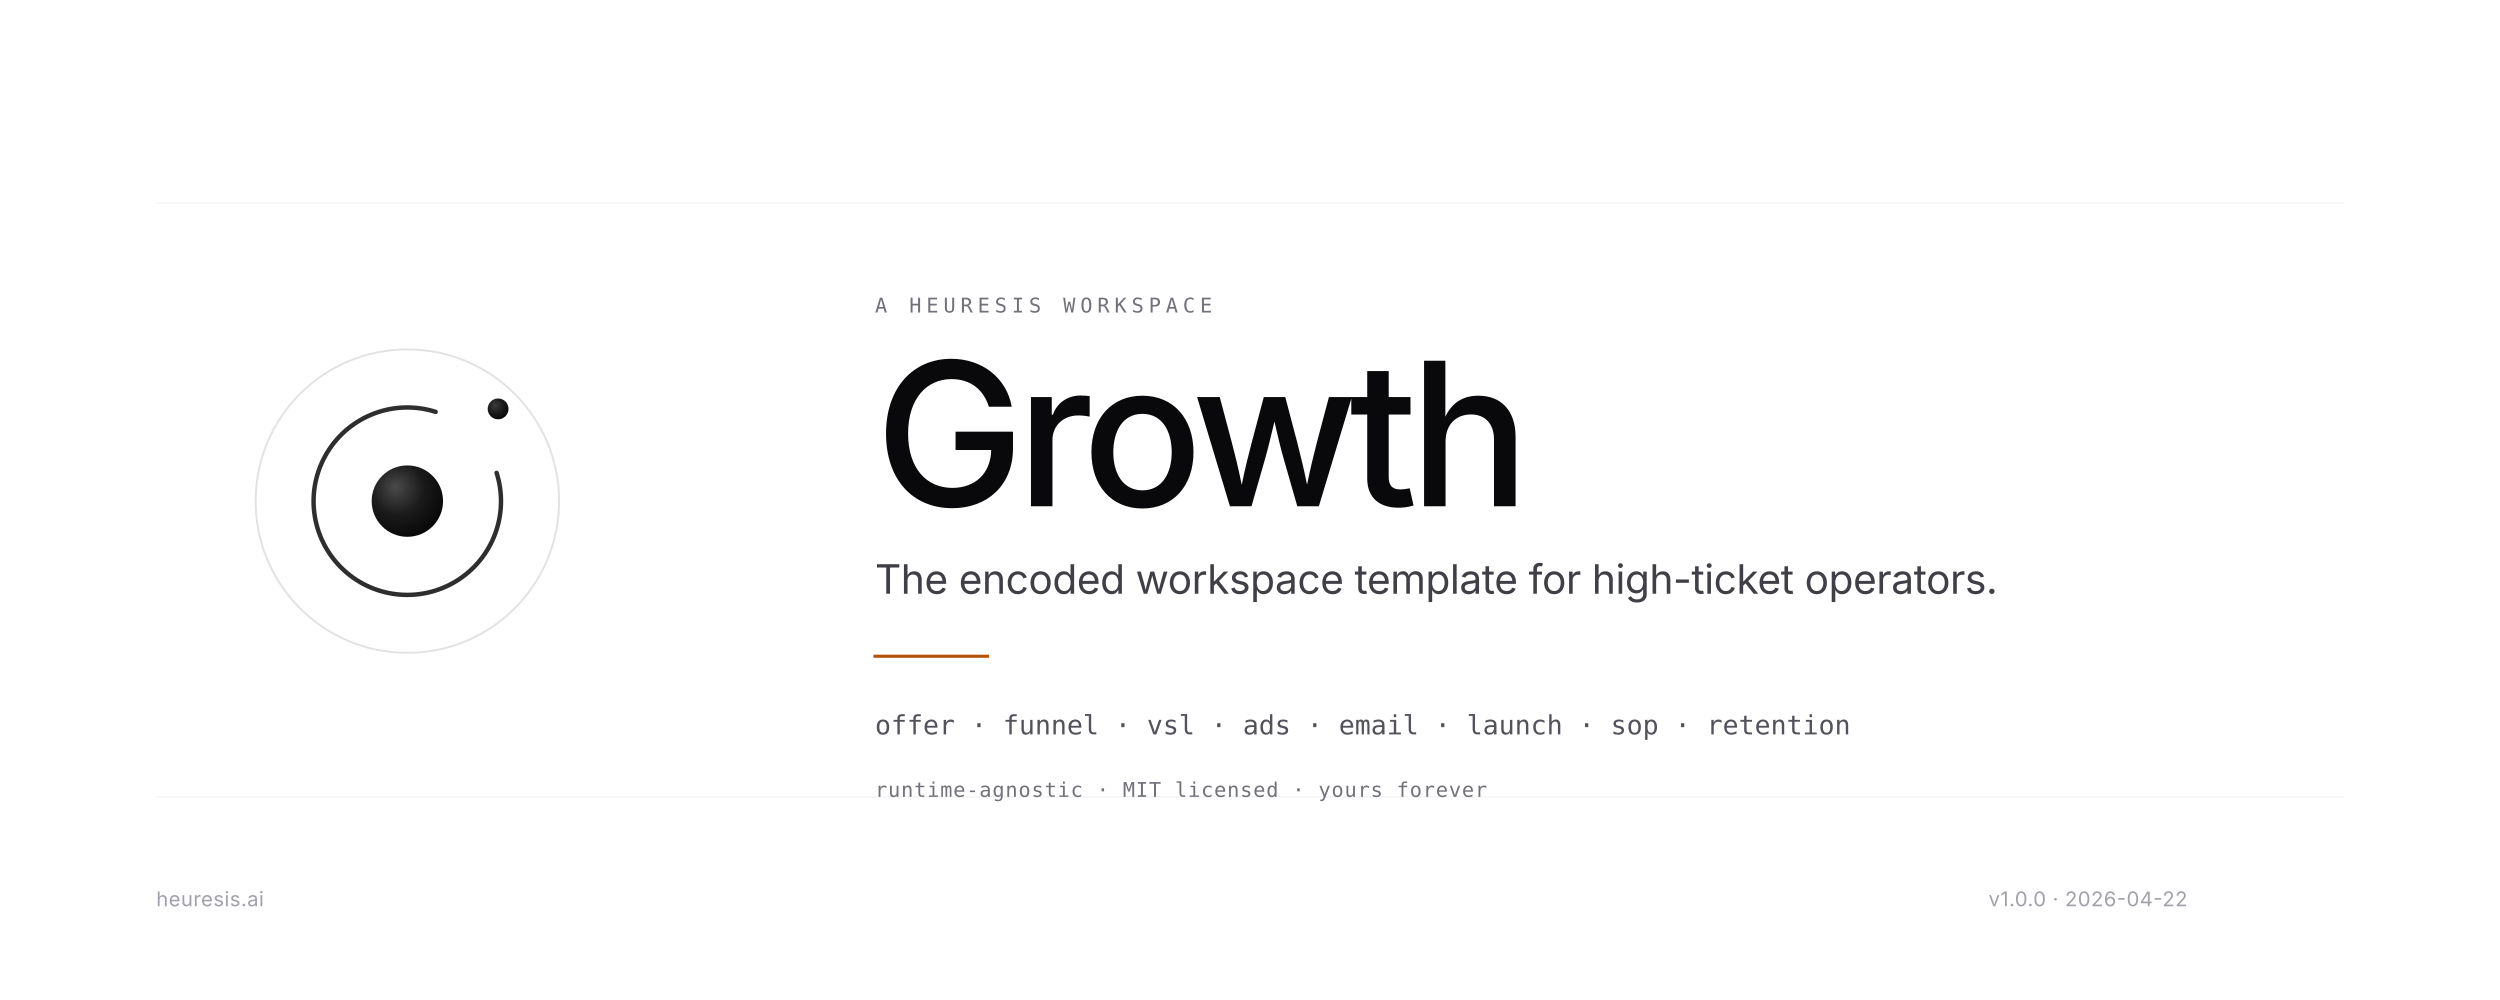
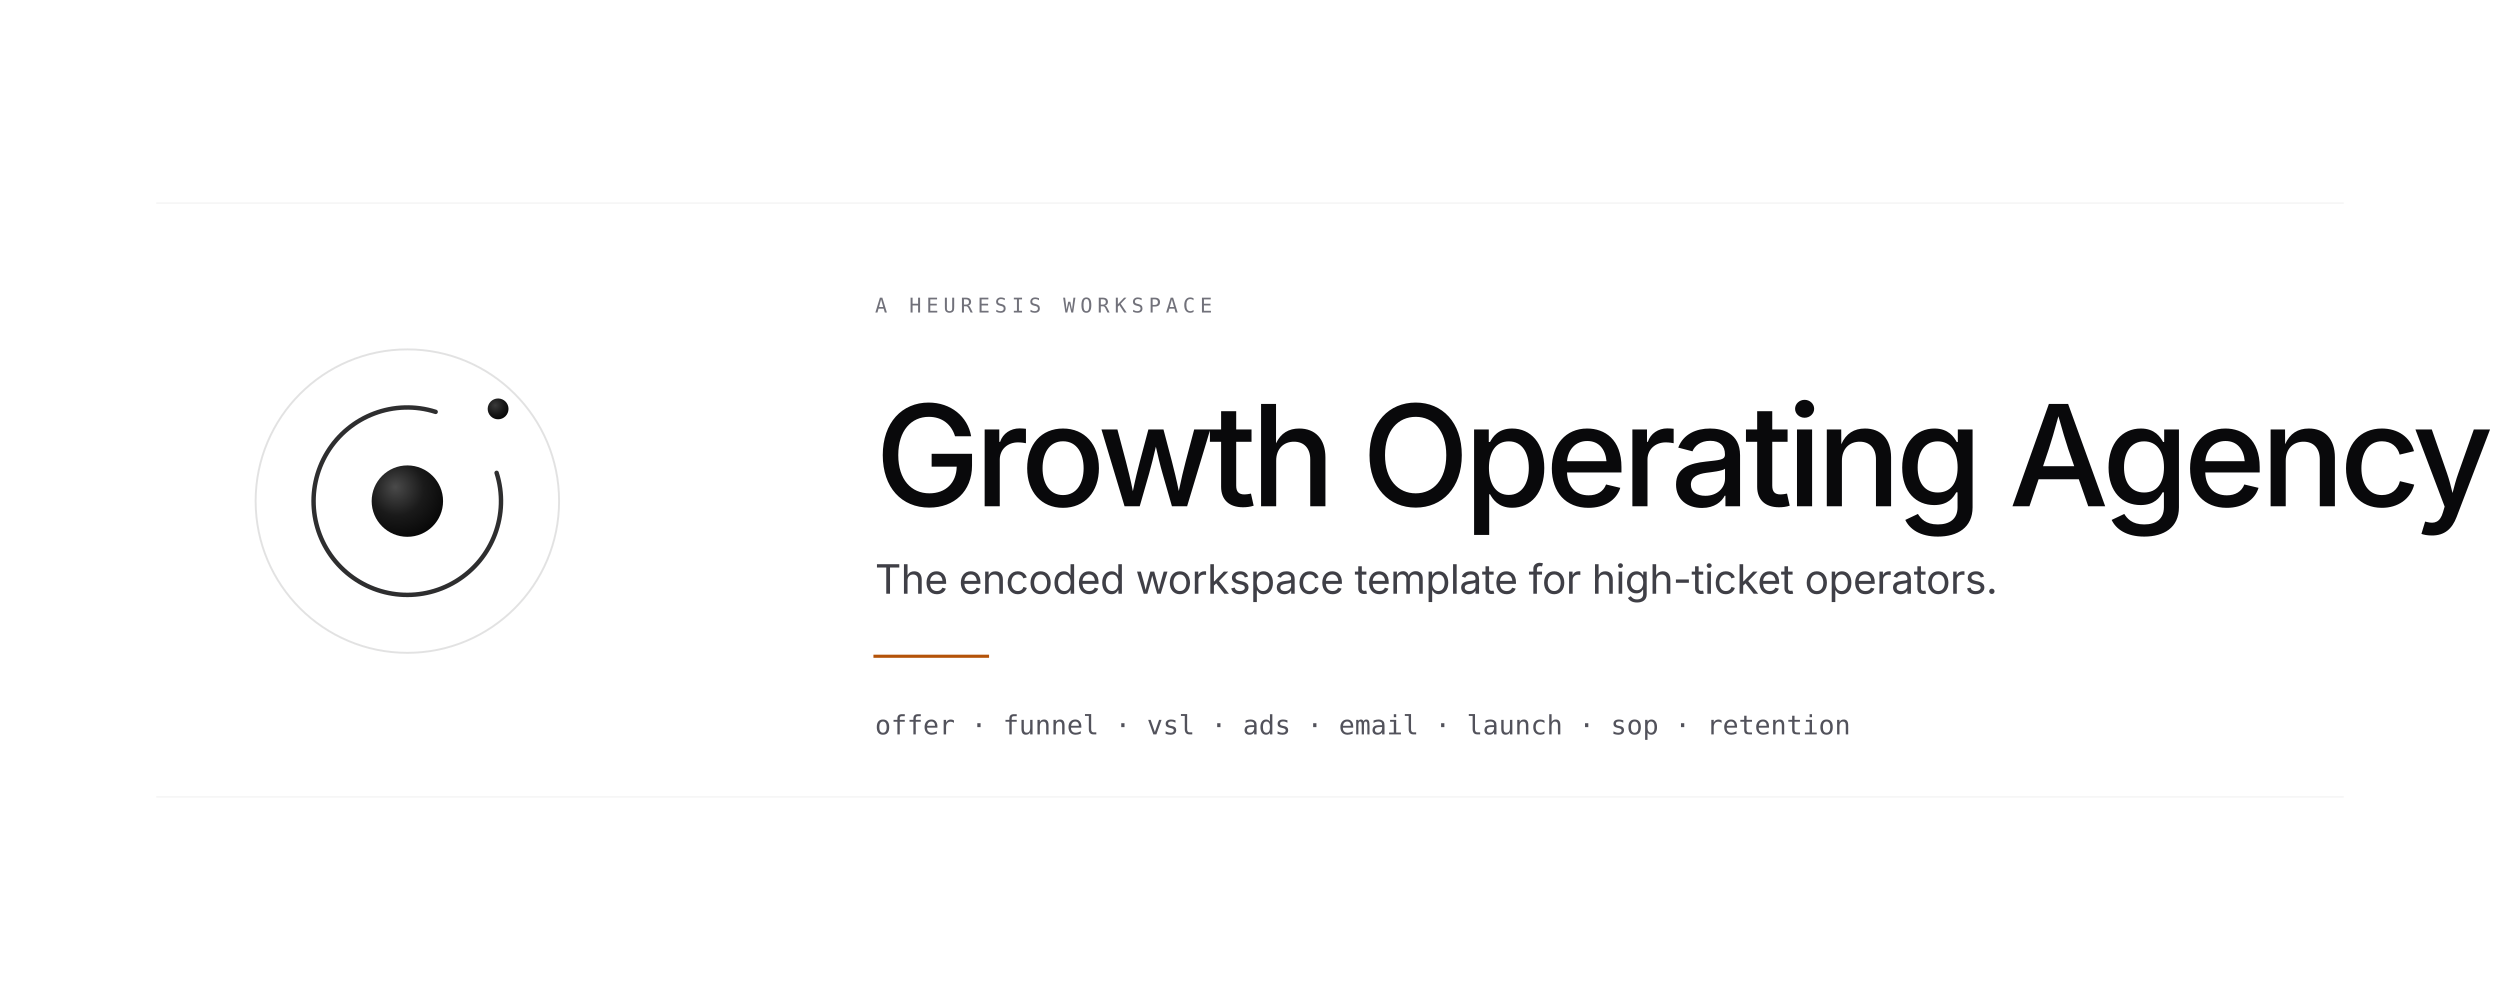
- <svg xmlns="http://www.w3.org/2000/svg" viewBox="0 0 1600 640" width="1600" height="640" role="img" aria-label="Growth — a Heuresis workspace template">
+ <svg xmlns="http://www.w3.org/2000/svg" viewBox="0 0 1600 640" width="1600" height="640" role="img" aria-label="Growth Operating Agency — a Heuresis workspace template">
  <defs>
    <radialGradient id="hb-core-l" cx="38%" cy="35%" r="68%" fx="33%" fy="30%">
      <stop offset="0%" stop-color="#4A4A4A" />
      <stop offset="55%" stop-color="#1A1A1A" />
      <stop offset="100%" stop-color="#080808" />
    </radialGradient>
    <radialGradient id="hb-particle-l" cx="36%" cy="33%" r="70%">
      <stop offset="0%" stop-color="#3A3A3A" />
      <stop offset="60%" stop-color="#181818" />
      <stop offset="100%" stop-color="#080808" />
    </radialGradient>
    <style>
      .hb-title { font-family: "Geist", "Inter", system-ui, -apple-system, "Segoe UI", Roboto, "Helvetica Neue", Arial, sans-serif; font-weight: 500; letter-spacing: -0.04em; fill: #09090b; }
      .hb-subtitle { font-family: "Geist", "Inter", system-ui, -apple-system, "Segoe UI", Roboto, "Helvetica Neue", Arial, sans-serif; font-weight: 400; letter-spacing: -0.01em; fill: #3f3f46; }
      .hb-tagline { font-family: "Geist Mono", "JetBrains Mono", "SF Mono", Menlo, Consolas, monospace; font-weight: 400; letter-spacing: 0; fill: #52525b; }
      .hb-label { font-family: "Geist Mono", "JetBrains Mono", "SF Mono", Menlo, Consolas, monospace; font-weight: 500; letter-spacing: 0.24em; text-transform: uppercase; fill: #71717a; }
      .hb-meta { font-family: "Geist Mono", "JetBrains Mono", "SF Mono", Menlo, Consolas, monospace; font-weight: 400; letter-spacing: 0.04em; fill: #71717a; }
      .hb-sig { font-family: "Geist", "Inter", system-ui, -apple-system, "Segoe UI", Roboto, sans-serif; font-weight: 400; letter-spacing: 0.02em; fill: #a1a1aa; }
    </style>
  </defs>
  <rect width="1600" height="640" fill="#ffffff" />
  <g transform="translate(100 130)" opacity="0.04">
    <path d="M 0 0 L 1400 0" stroke="#09090b" stroke-width="1" />
    <path d="M 0 380 L 1400 380" stroke="#09090b" stroke-width="1" />
  </g>
  <g transform="translate(17 77) scale(0.952)">
    <circle cx="256" cy="256" r="102" fill="none" stroke="#09090b" stroke-width="1.3" opacity="0.12" />
    <path d="M 316,237 A 63,63 0 1,1 275,196" fill="none" stroke="#09090b" stroke-width="3" stroke-linecap="round" opacity="0.85" />
    <circle cx="256" cy="256" r="24" fill="url(#hb-core-l)" />
    <circle cx="317" cy="194" r="7" fill="url(#hb-particle-l)" />
  </g>
  <g transform="translate(560 0)">
    <text class="hb-label" x="0" y="200" font-size="13">A  HEURESIS  WORKSPACE</text>
-     <text class="hb-title" x="0" y="324" font-size="128">Growth</text>
+     <text class="hb-title" x="0" y="324" font-size="90">Growth Operating Agency</text>
    <text class="hb-subtitle" x="0" y="380" font-size="26">The encoded workspace template for high-ticket operators.</text>
    <line x1="0" y1="420" x2="72" y2="420" stroke="#b45309" stroke-width="2" stroke-linecap="square" />
    <text class="hb-tagline" x="0" y="470" font-size="17">offer · funnel · vsl · ads · email · launch · sop · retention</text>
-     <text class="hb-meta" x="0" y="510" font-size="13">runtime-agnostic  ·  MIT licensed  ·  yours forever</text>
-   </g>
-   <g transform="translate(100 580)">
-     <text class="hb-sig" x="0" y="0" font-size="13">heuresis.ai</text>
-   </g>
-   <g transform="translate(1400 580)">
-     <text class="hb-sig" x="0" y="0" font-size="13" text-anchor="end">v1.0.0  ·  2026-04-22</text>
  </g>
</svg>
